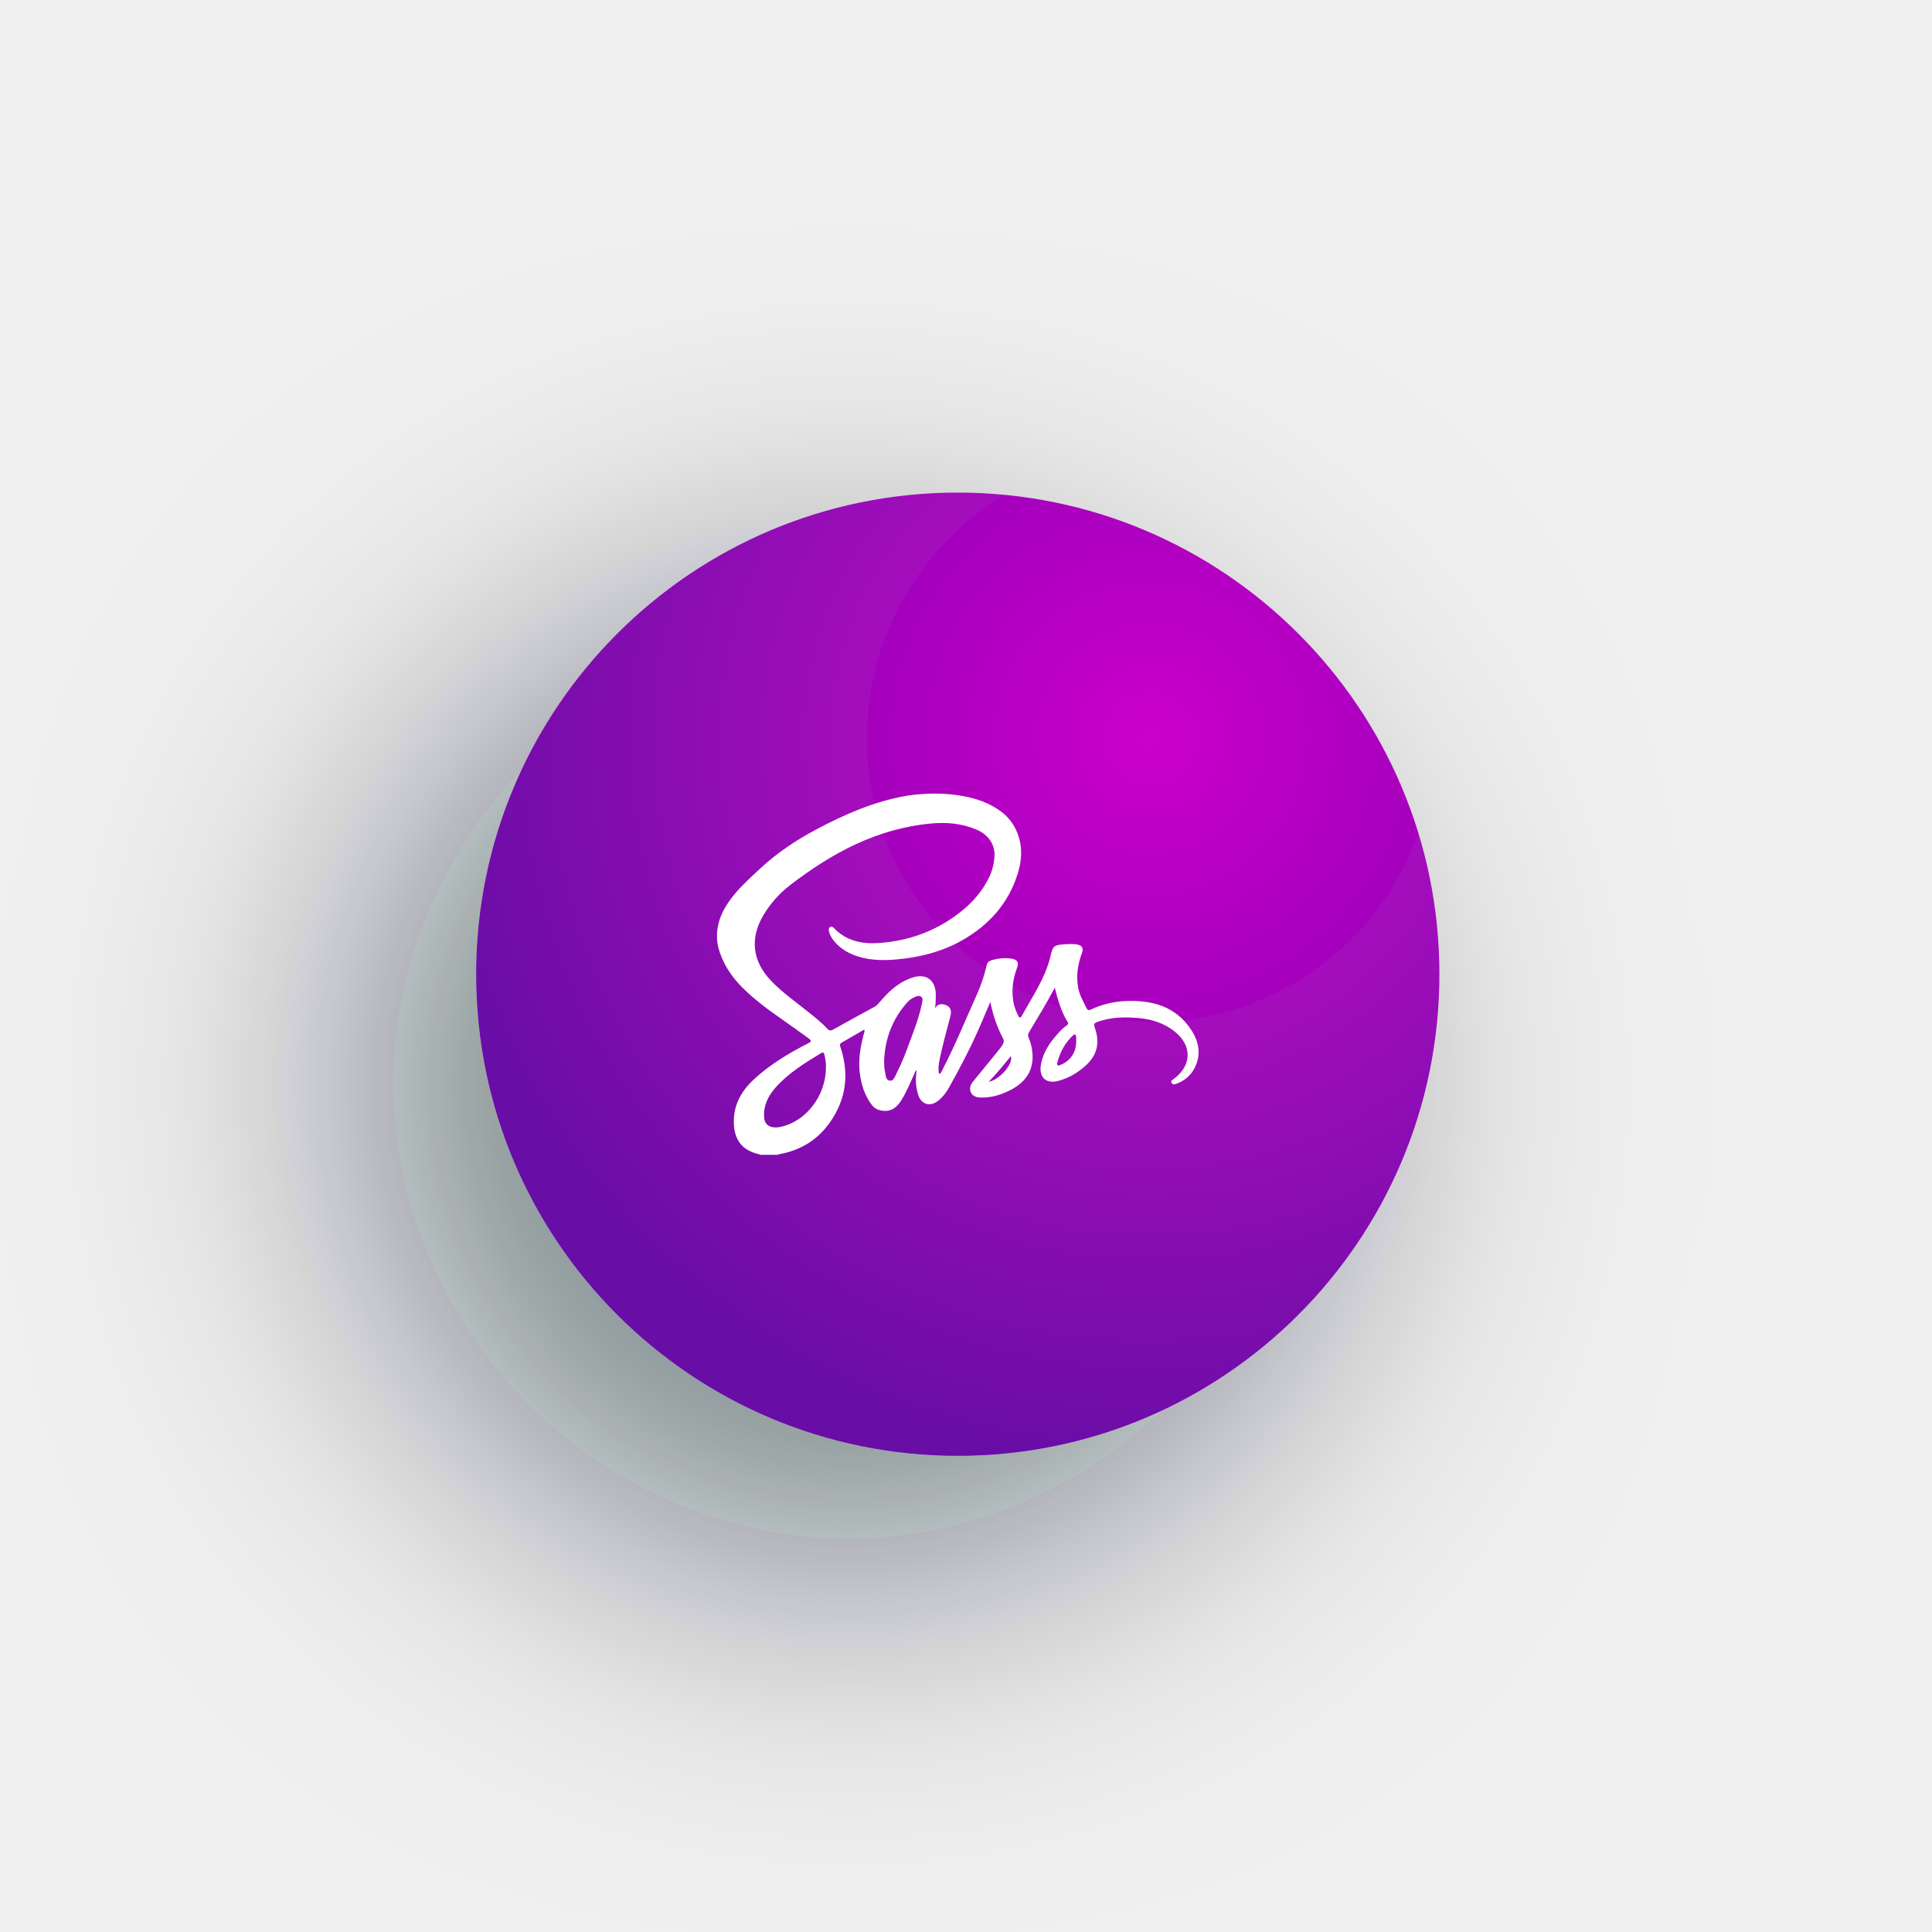
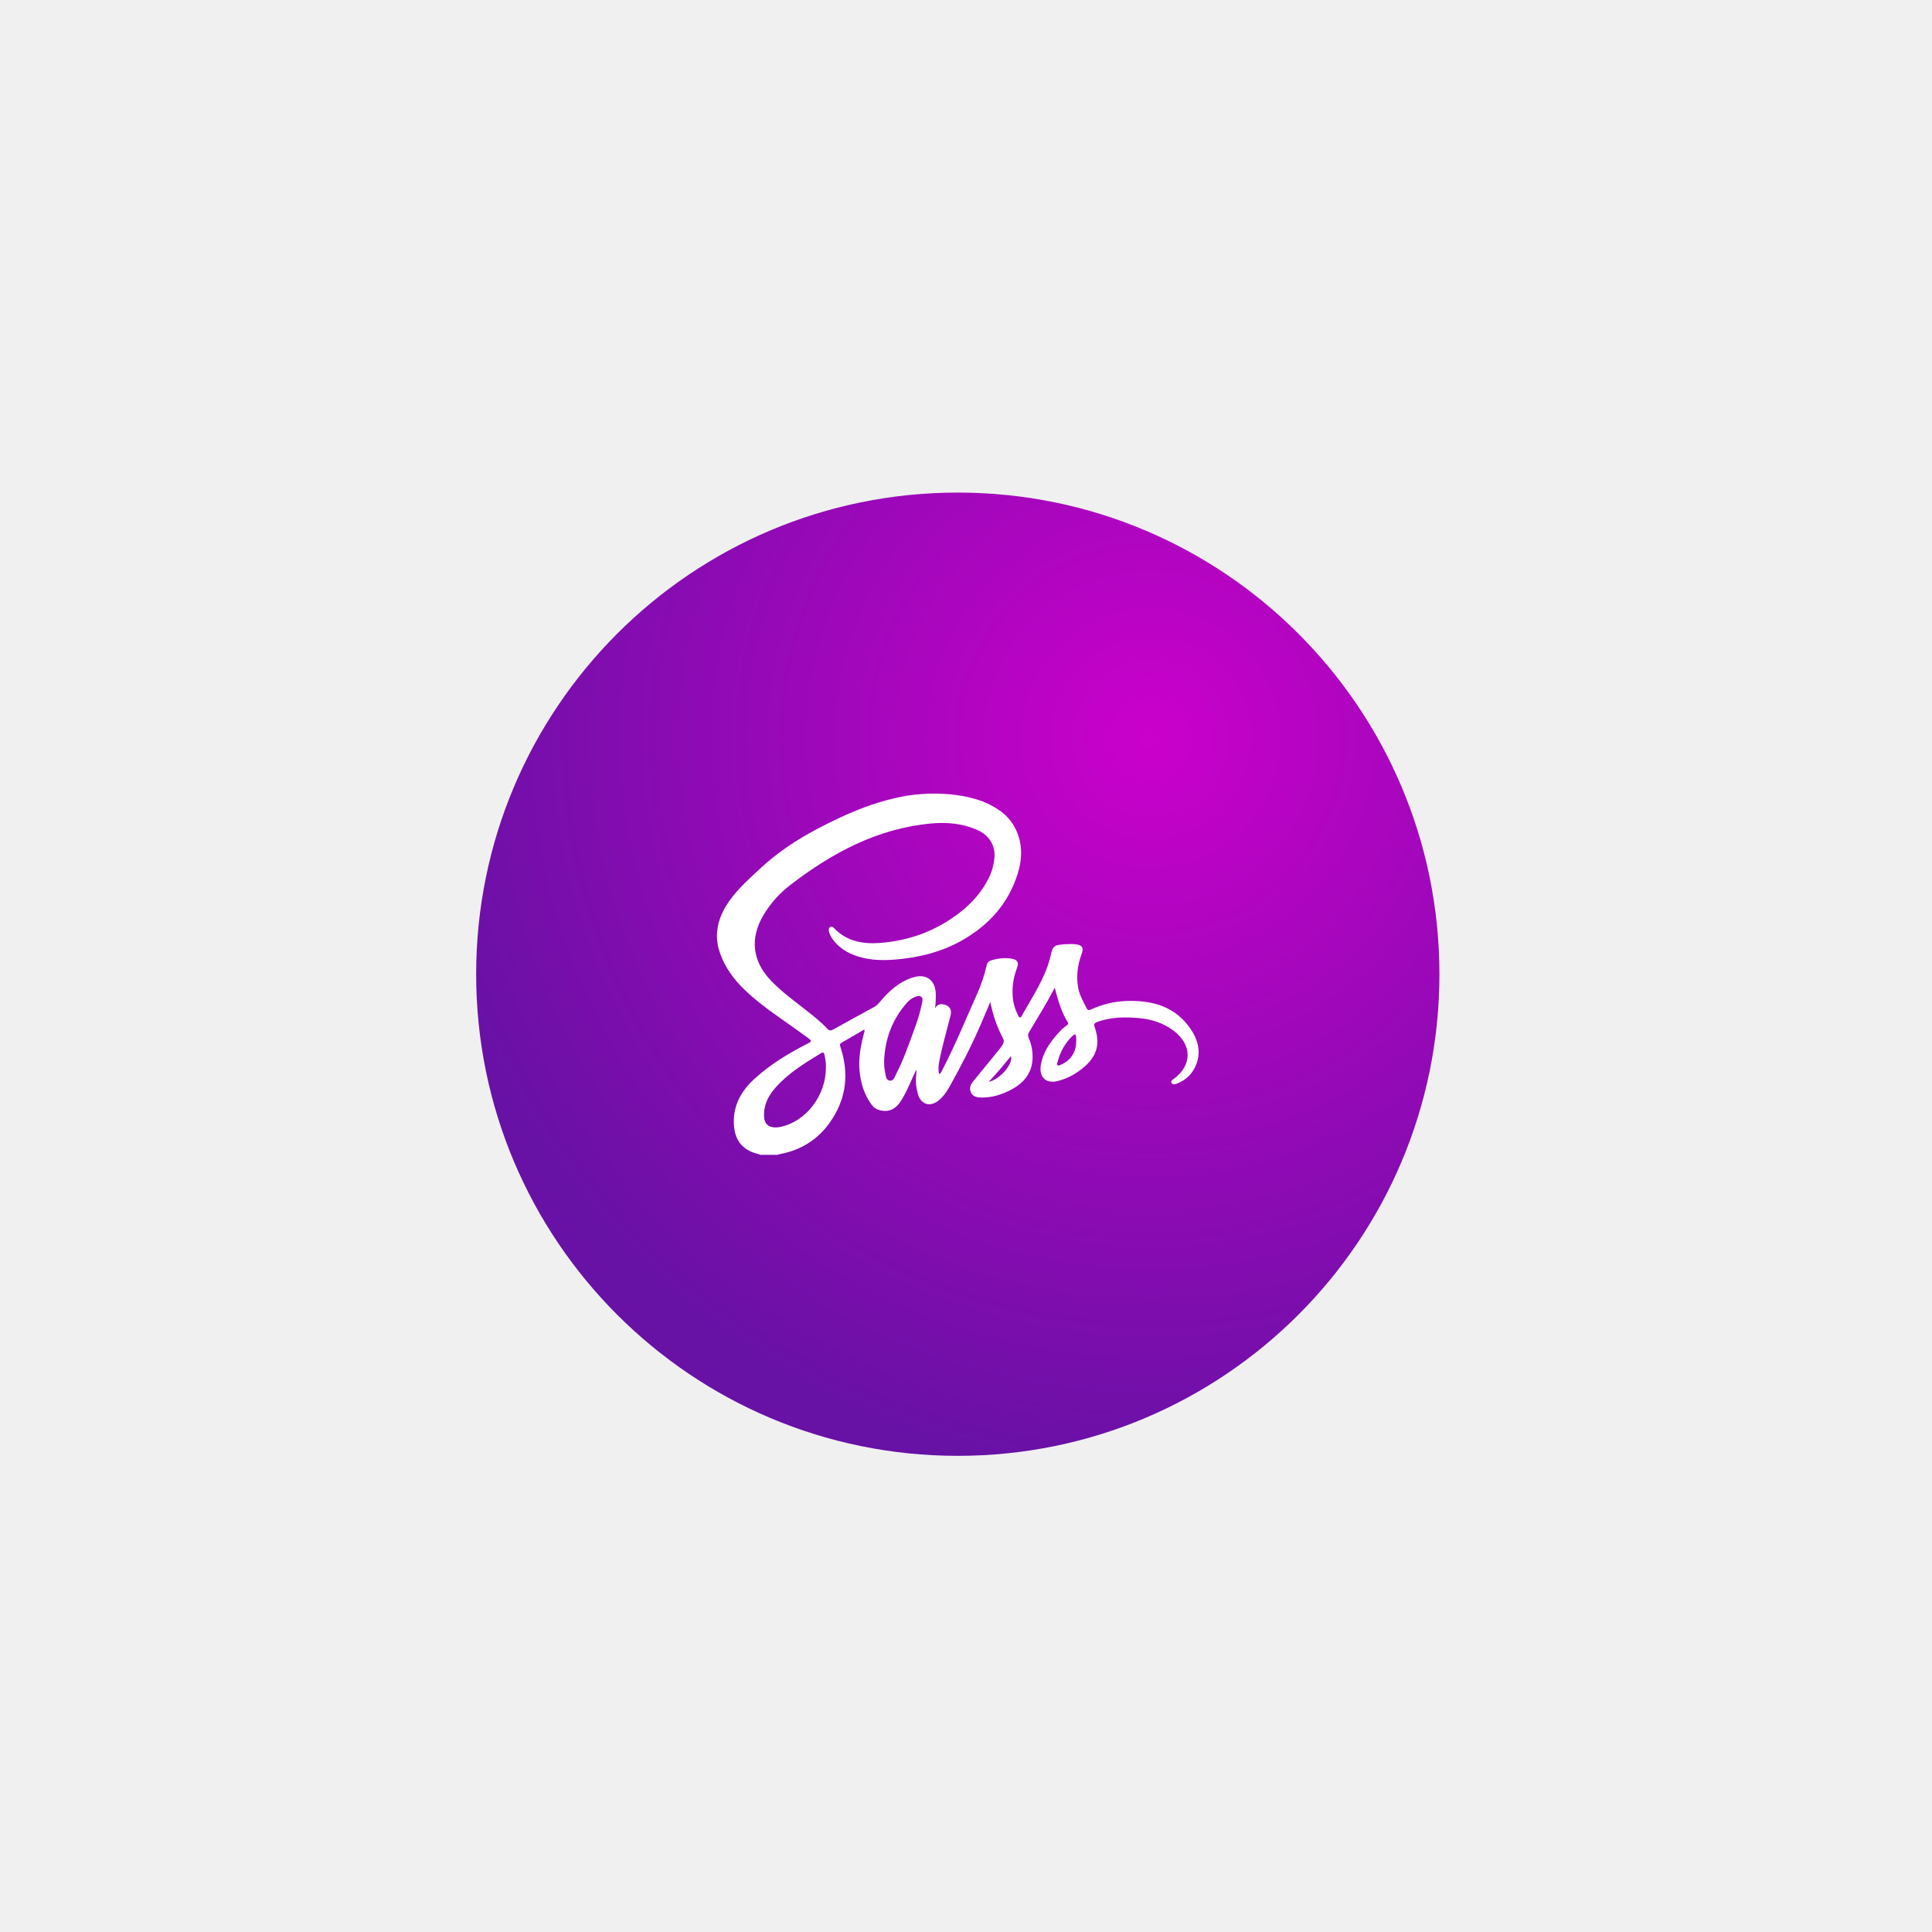
- <svg xmlns="http://www.w3.org/2000/svg" width="353px" height="353px" viewBox="0 0 353 353" version="1.1" style="filter: drop-shadow(rgba(5, 14, 26, 0.5) -20px 20px 30px);">
+ <svg xmlns="http://www.w3.org/2000/svg" width="353px" height="353px" viewBox="0 0 353 353" version="1.1">
  <defs>
    <radialGradient cx="70.196%" cy="25.293%" fx="70.196%" fy="25.293%" r="77.71%" id="radialGradient-4">
      <stop stop-color="#CB00CB" offset="0%" />
      <stop stop-color="#6711A5" offset="100%" />
    </radialGradient>
  </defs>
  <g id="sass" stroke="none" stroke-width="1" fill="none" fill-rule="evenodd">
    <g transform="translate(87, 90)">
      <g id="color-/-09-violet" fill="url(#radialGradient-4)" fill-rule="evenodd">
        <circle id="shape" cx="88" cy="88" r="88" />
      </g>
      <path d="M93.663,107.646 C95.444,107.384 98.188,104.494 97.703,102.969 C96.417,104.54 95.177,106.069 93.663,107.646 M109.633,100.269 C109.633,100.011 109.649,99.753 109.629,99.498 C109.594,99.021 109.413,98.841 109.001,99.23 C107.569,100.583 106.682,102.251 106.195,104.147 C106.154,104.308 106.082,104.501 106.245,104.626 C106.436,104.772 106.622,104.627 106.802,104.555 C108.588,103.824 109.641,102.243 109.633,100.269 M74.537,103.866 C74.544,104.502 74.554,105.129 74.693,105.747 C74.842,106.4 74.779,107.327 75.557,107.445 C76.288,107.556 76.52,106.667 76.807,106.107 C78.051,103.69 78.936,101.121 79.878,98.58 C80.525,96.84 81.11,95.076 81.473,93.251 C81.55,92.865 81.681,92.411 81.317,92.126 C80.939,91.827 80.503,92.006 80.105,92.186 C79.604,92.411 79.155,92.714 78.789,93.122 C76.053,96.18 74.693,99.785 74.537,103.866 M63.904,105.053 C63.958,104.382 63.82,103.536 63.628,102.696 C63.548,102.344 63.402,102.195 63.036,102.416 C60.001,104.252 56.972,106.112 54.612,108.82 C53.308,110.315 52.463,112.058 52.612,114.142 C52.688,115.229 53.302,115.879 54.385,115.98 C54.813,116.02 55.236,115.98 55.66,115.887 C60.275,114.884 63.909,110.199 63.904,105.053 M85.252,93.486 C86.422,93.675 86.969,94.372 86.679,95.535 C85.975,98.366 85.13,101.164 84.596,104.038 C84.466,104.743 84.432,105.448 84.557,106.214 C84.961,106.126 85.023,105.788 85.156,105.536 C87.495,101.041 89.404,96.347 91.477,91.73 C92.263,89.98 92.857,88.242 93.276,86.357 C93.379,85.894 93.664,85.607 94.11,85.468 C95.273,85.105 96.629,84.958 97.828,85.157 C98.893,85.334 99.198,85.845 98.822,86.845 C98.051,88.902 97.782,90.991 98.18,93.168 C98.338,94.028 98.667,94.807 99.045,95.579 C99.24,95.973 99.442,96.062 99.685,95.623 C101.619,92.128 103.914,88.814 104.91,84.857 C105.356,82.751 105.505,82.657 107.873,82.507 C108.444,82.487 109.02,82.467 109.584,82.535 C110.71,82.667 111.041,83.173 110.652,84.226 C109.905,86.255 109.601,88.307 109.993,90.461 C110.244,91.848 110.948,93.023 111.55,94.25 C111.741,94.638 112.027,94.596 112.34,94.449 C114.36,93.507 116.497,92.988 118.706,92.899 C123.555,92.707 127.871,93.889 130.687,98.229 C132.097,100.404 132.517,102.799 131.221,105.233 C130.51,106.57 129.387,107.48 127.971,108.011 C127.647,108.132 127.26,108.242 127.057,107.853 C126.855,107.467 127.226,107.305 127.471,107.123 C130.843,104.62 130.836,100.905 127.457,98.341 C125.576,96.913 123.415,96.234 121.106,96.02 C118.533,95.781 115.975,95.827 113.495,96.718 C112.992,96.898 112.808,97.107 113.002,97.654 C114.433,101.658 112.667,104.047 109.558,106.087 C108.602,106.715 107.538,107.157 106.434,107.471 C104.149,108.118 102.771,106.866 103.187,104.521 C103.577,102.329 104.758,100.555 106.205,98.934 C106.585,98.508 106.973,98.075 107.417,97.723 C107.761,97.451 108.142,97.272 108.178,96.958 C108.205,96.712 106.981,95.716 105.728,90.456 C105.323,91.197 104.914,91.939 104.511,92.685 C103.492,94.574 100.886,98.697 100.857,98.954 C100.827,99.209 100.876,99.473 101.005,99.772 C101.345,100.558 101.542,101.391 101.628,102.258 C101.946,105.5 100.456,107.693 97.685,109.133 C95.992,110.013 94.206,110.572 92.271,110.534 C91.495,110.519 90.751,110.362 90.391,109.59 C90.05,108.861 90.332,108.177 90.802,107.595 C92.256,105.795 93.737,104.014 95.193,102.216 C96.024,101.189 96.402,100.719 96.405,100.151 C96.409,99.673 94.913,97.851 93.94,93.064 C93.414,94.309 92.896,95.539 92.373,96.765 C90.622,100.877 88.57,104.839 86.387,108.733 C85.909,109.585 85.323,110.364 84.576,111 C82.972,112.365 81.257,111.857 80.697,109.835 C80.365,108.632 80.251,107.401 80.421,106.155 C80.424,106.135 80.462,105.584 80.391,105.467 C79.542,107.284 78.829,109.123 77.822,110.817 C77.031,112.148 76.051,113.127 74.333,112.954 C73.487,112.869 72.793,112.554 72.28,111.873 C70.932,110.083 70.308,108.019 70.068,105.823 C69.814,103.483 70.238,101.21 70.813,98.956 C70.873,98.717 71.032,98.491 70.918,98.11 C69.512,98.926 68.14,99.73 66.76,100.518 C66.338,100.759 66.479,101.062 66.59,101.401 C68.197,106.299 67.589,110.915 64.611,115.11 C62.424,118.193 59.403,120.109 55.667,120.83 C55.444,120.872 55.228,120.942 55.01,121 L51.926,121 C51.847,120.965 51.774,120.915 51.691,120.896 C48.649,120.204 47.179,118.345 47.083,115.232 C46.978,111.869 48.479,109.288 50.855,107.113 C53.725,104.488 57.017,102.492 60.459,100.731 C61.36,100.269 61.38,100.188 60.537,99.574 C58.899,98.381 57.248,97.203 55.586,96.038 C53.106,94.298 50.669,92.499 48.536,90.333 C46.5,88.265 44.967,85.879 44.218,83.036 C42.848,76.622 48.242,72.113 51.821,68.763 C54.926,65.858 58.433,63.517 62.172,61.533 C67.3,58.812 72.59,56.491 78.354,55.452 C79.191,55.301 86.151,54.084 92.503,56.412 C94.962,57.424 97.149,58.779 98.434,61.218 C99.85,63.906 99.835,66.735 98.967,69.561 C97.284,75.04 93.714,79.009 88.82,81.794 C85.066,83.93 80.956,84.95 76.665,85.314 C73.955,85.543 71.297,85.448 68.76,84.39 C67.32,83.79 66.064,82.9 65.134,81.605 C64.831,81.183 64.591,80.728 64.468,80.222 C64.391,79.909 64.366,79.573 64.691,79.376 C65.009,79.184 65.235,79.424 65.431,79.627 C67.719,81.99 70.644,82.515 73.71,82.291 C79.101,81.899 84.013,80.102 88.318,76.771 C90.608,74.999 92.493,72.88 93.751,70.238 C94.288,69.113 94.589,67.922 94.697,66.691 C94.893,64.454 93.708,62.578 91.499,61.613 C88.811,60.44 85.979,60.196 83.106,60.463 C73.318,61.373 65.046,65.818 57.41,71.686 C55.431,73.208 53.765,75.056 52.48,77.228 C49.983,81.45 50.465,85.612 53.855,89.165 C55.857,91.266 58.219,92.935 60.473,94.731 C61.748,95.746 63.038,96.743 64.145,97.947 C64.504,98.337 64.799,98.348 65.251,98.097 C67.768,96.689 70.3,95.309 72.832,93.926 C73.194,93.729 73.447,93.434 73.708,93.125 C75.137,91.431 76.702,89.893 78.765,88.977 C79.207,88.781 79.666,88.611 80.134,88.497 C82.269,87.984 83.735,89.039 83.958,91.23 C83.984,91.486 83.979,91.745 83.982,92.003 C83.982,92.003 83.988,93.442 83.836,94.258 C84.269,93.297 85.252,93.486 85.252,93.486" id="logo-sass" fill="#FFFFFF" />
    </g>
  </g>
</svg>
